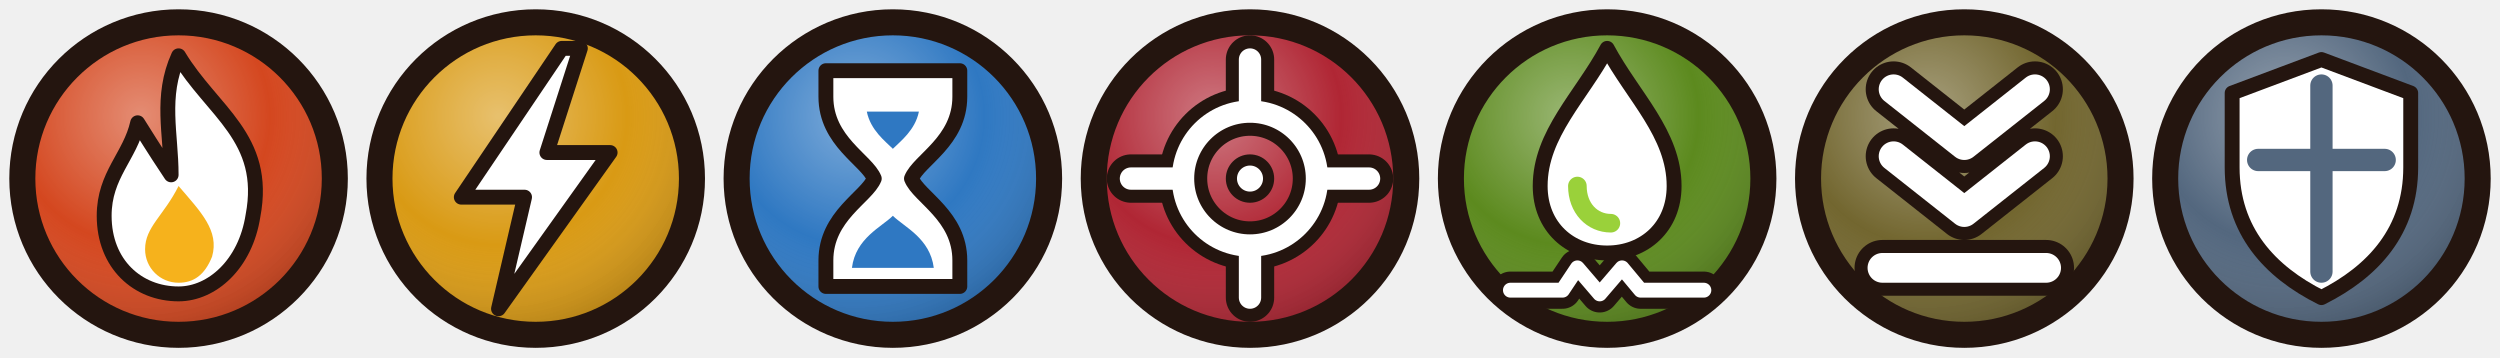
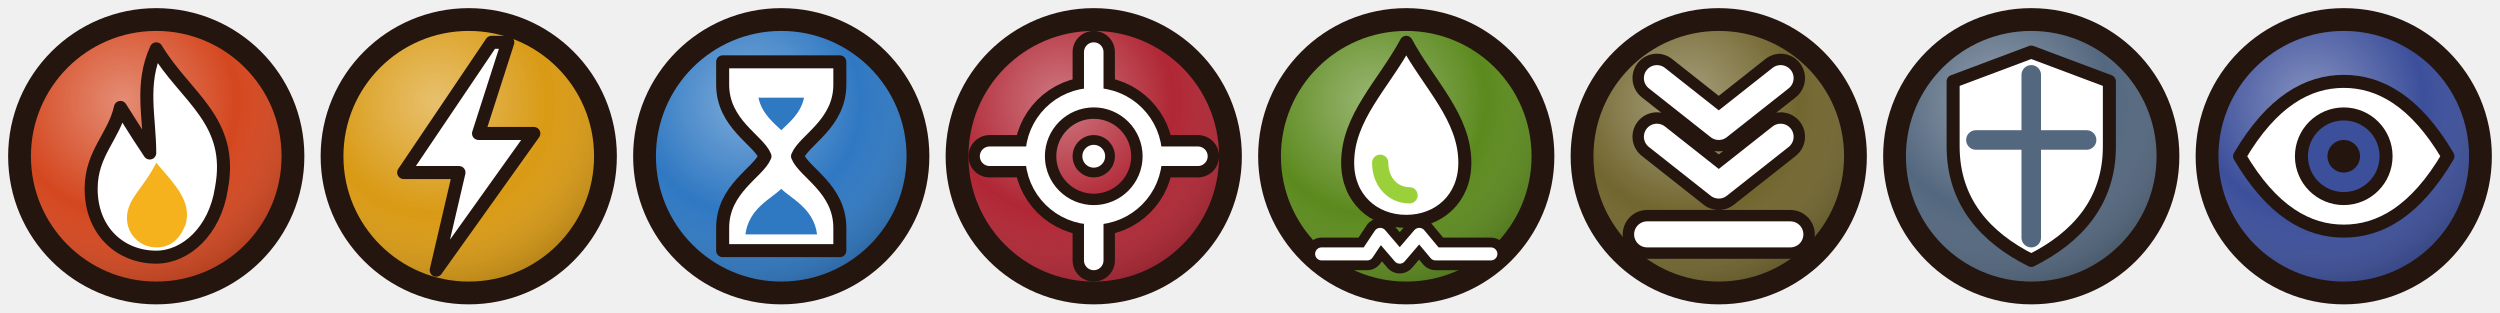
- <svg xmlns="http://www.w3.org/2000/svg" width="672" height="96" viewBox="0 0 672 96">
+ <svg xmlns="http://www.w3.org/2000/svg" width="768" height="96" viewBox="0 0 768 96">
  <defs>
    <radialGradient id="sheen" cx="0.38" cy="0.3" r="0.75">
      <stop offset="0" stop-color="#fff" stop-opacity="0.38" />
      <stop offset="0.55" stop-color="#fff" stop-opacity="0" />
      <stop offset="1" stop-color="#000" stop-opacity="0.22" />
    </radialGradient>
    <g id="rim">
      <circle cx="48" cy="48" r="42" fill="url(#sheen)" stroke="#24150f" stroke-width="7" />
    </g>
  </defs>
  <g stroke-linejoin="round" stroke-linecap="round">
    <g>
      <circle cx="48" cy="48" r="42" fill="#d4471f" />
      <use href="#rim" />
      <path d="M48 15 C57 30 72 37 68 58 C66 71 57 79 48 79 C37 79 28 71 28 58 C28 47 35 42 37 33 C42 41 44 44 46 47 C46 36 43 26 48 15 Z" fill="#fff" stroke="#24150f" stroke-width="4" />
      <path d="M48 50 C54 57 59 62 57 69 C55 74 52 76 48 76 C43 76 39 72 39 67 C39 61 44 58 48 50 Z" fill="#f6b21c" />
    </g>
    <g transform="translate(96 0)">
      <circle cx="48" cy="48" r="42" fill="#d99a14" />
      <use href="#rim" />
      <path d="M55 13 L28 53 L45 53 L38 83 L68 41 L51 41 L60 13 Z" fill="#fff" stroke="#24150f" stroke-width="4" />
    </g>
    <g transform="translate(192 0)">
      <circle cx="48" cy="48" r="42" fill="#2f78c2" />
      <use href="#rim" />
      <path d="M30 19 H66 V26 C66 38 55 43 53 48 C55 53 66 58 66 70 V77 H30 V70 C30 58 41 53 43 48 C41 43 30 38 30 26 Z" fill="#fff" stroke="#24150f" stroke-width="4" />
      <path d="M37 72 C38 64 45 61 48 58 C51 61 58 64 59 72 Z" fill="#2f78c2" />
      <path d="M41 30 H55 C54 35 50 38 48 40 C46 38 42 35 41 30 Z" fill="#2f78c2" />
    </g>
    <g transform="translate(288 0)">
      <circle cx="48" cy="48" r="42" fill="#b02634" />
      <use href="#rim" />
      <g fill="none" stroke="#24150f" stroke-width="13">
        <circle cx="48" cy="48" r="18" />
        <path d="M48 16 V29 M48 67 V80 M16 48 H29 M67 48 H80" />
      </g>
      <g fill="none" stroke="#fff" stroke-width="6">
        <circle cx="48" cy="48" r="18" />
        <path d="M48 16 V29 M48 67 V80 M16 48 H29 M67 48 H80" />
      </g>
      <circle cx="48" cy="48" r="5" fill="#fff" stroke="#24150f" stroke-width="3" />
    </g>
    <g transform="translate(384 0)">
      <circle cx="48" cy="48" r="42" fill="#5c8a1e" />
      <use href="#rim" />
      <path d="M48 13 C55 26 66 36 66 50 C66 61 58 68 48 68 C38 68 30 61 30 50 C30 36 41 26 48 13 Z" fill="#fff" stroke="#24150f" stroke-width="4" />
      <path d="M40 50 C40 56 44 60 49 60" fill="none" stroke="#9ad13a" stroke-width="5" />
      <path d="M22 78 H36 L40 72 L46 79 L52 72 L57 78 H74" fill="none" stroke="#24150f" stroke-width="10" />
      <path d="M22 78 H36 L40 72 L46 79 L52 72 L57 78 H74" fill="none" stroke="#fff" stroke-width="4" />
    </g>
    <g transform="translate(480 0)">
      <circle cx="48" cy="48" r="42" fill="#72662f" />
      <use href="#rim" />
      <g fill="none" stroke="#24150f" stroke-width="15">
        <path d="M29 24 L48 39 L67 24 M29 42 L48 57 L67 42 M26 72 H70" />
      </g>
      <g fill="none" stroke="#fff" stroke-width="8">
        <path d="M29 24 L48 39 L67 24 M29 42 L48 57 L67 42 M26 72 H70" />
      </g>
    </g>
    <g transform="translate(576 0)">
      <circle cx="48" cy="48" r="42" fill="#53677e" />
      <use href="#rim" />
      <path d="M48 16 L72 25 V45 C72 62 62 73 48 80 C34 73 24 62 24 45 V25 Z" fill="#fff" stroke="#24150f" stroke-width="4" />
      <path d="M48 23 V73 M31 43 H65" fill="none" stroke="#53677e" stroke-width="6" />
    </g>
+     <g transform="translate(672 0)">
+       <circle cx="48" cy="48" r="42" fill="#3c4f9a" />
+       <use href="#rim" />
+       <path d="M16 48 C26 31 37 25 48 25 C59 25 70 31 80 48 C70 65 59 71 48 71 C37 71 26 65 16 48 Z" fill="#fff" stroke="#24150f" stroke-width="4" />
+       <circle cx="48" cy="48" r="13" fill="#3c4f9a" stroke="#24150f" stroke-width="4" />
+       <circle cx="48" cy="48" r="5" fill="#24150f" />
+     </g>
  </g>
</svg>
